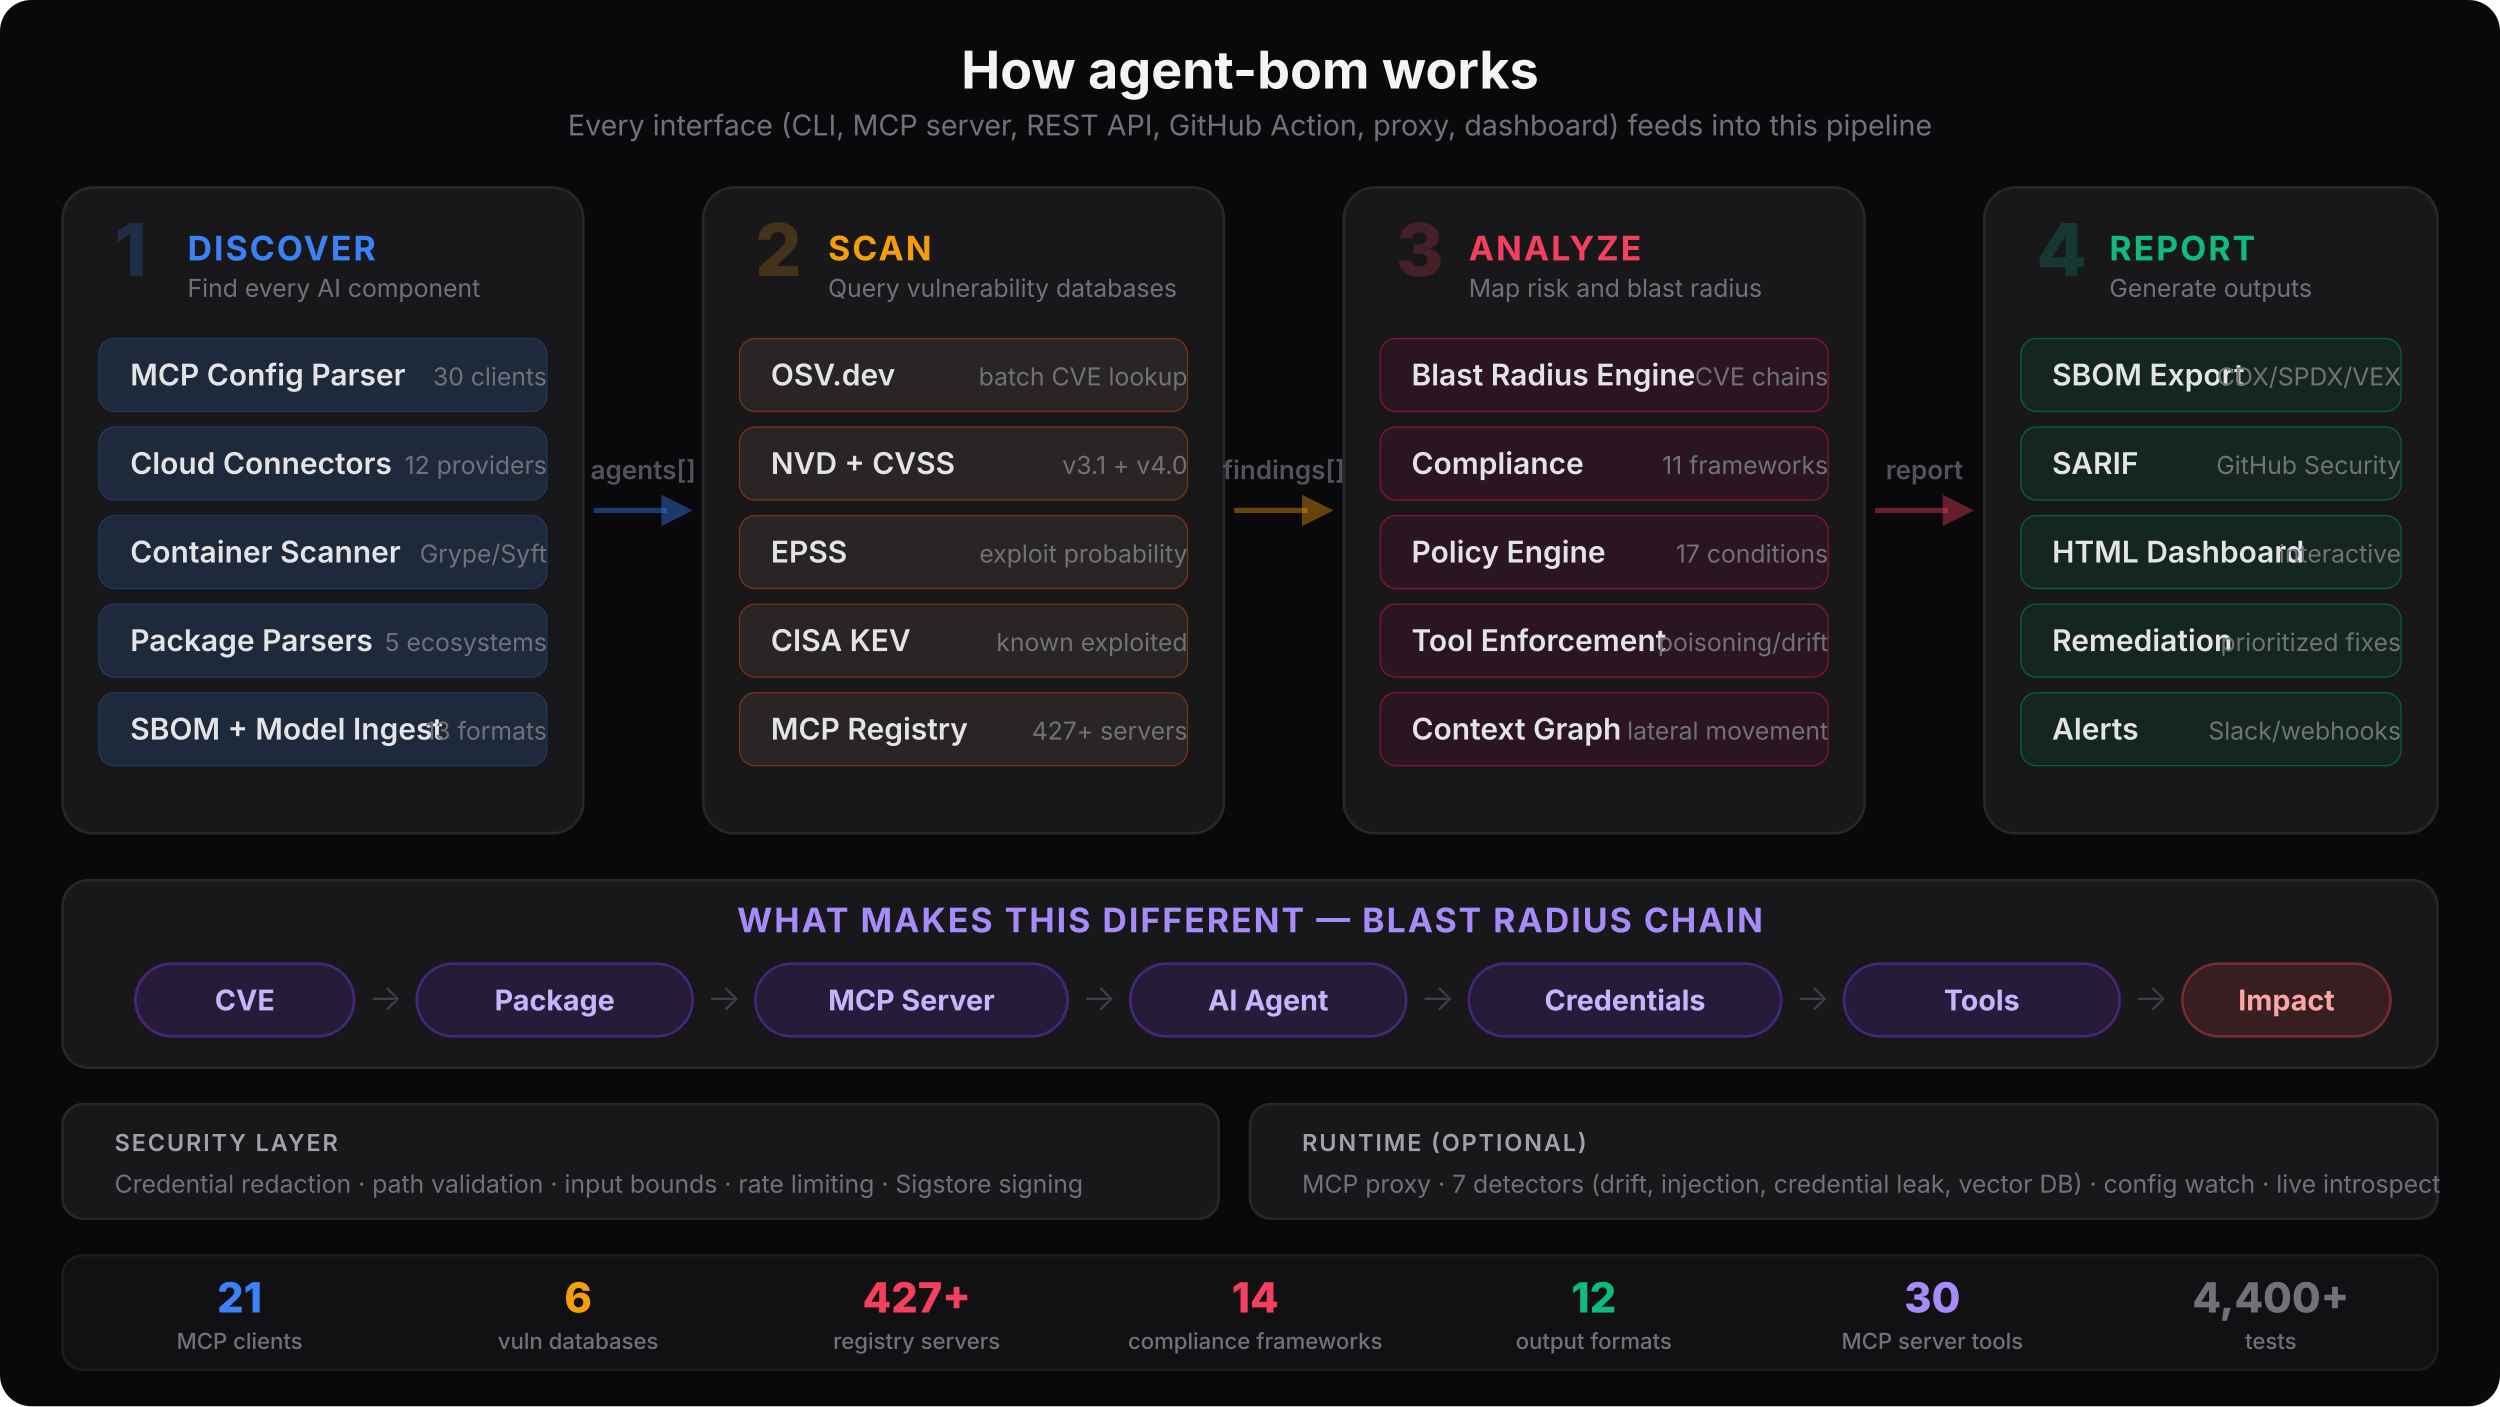
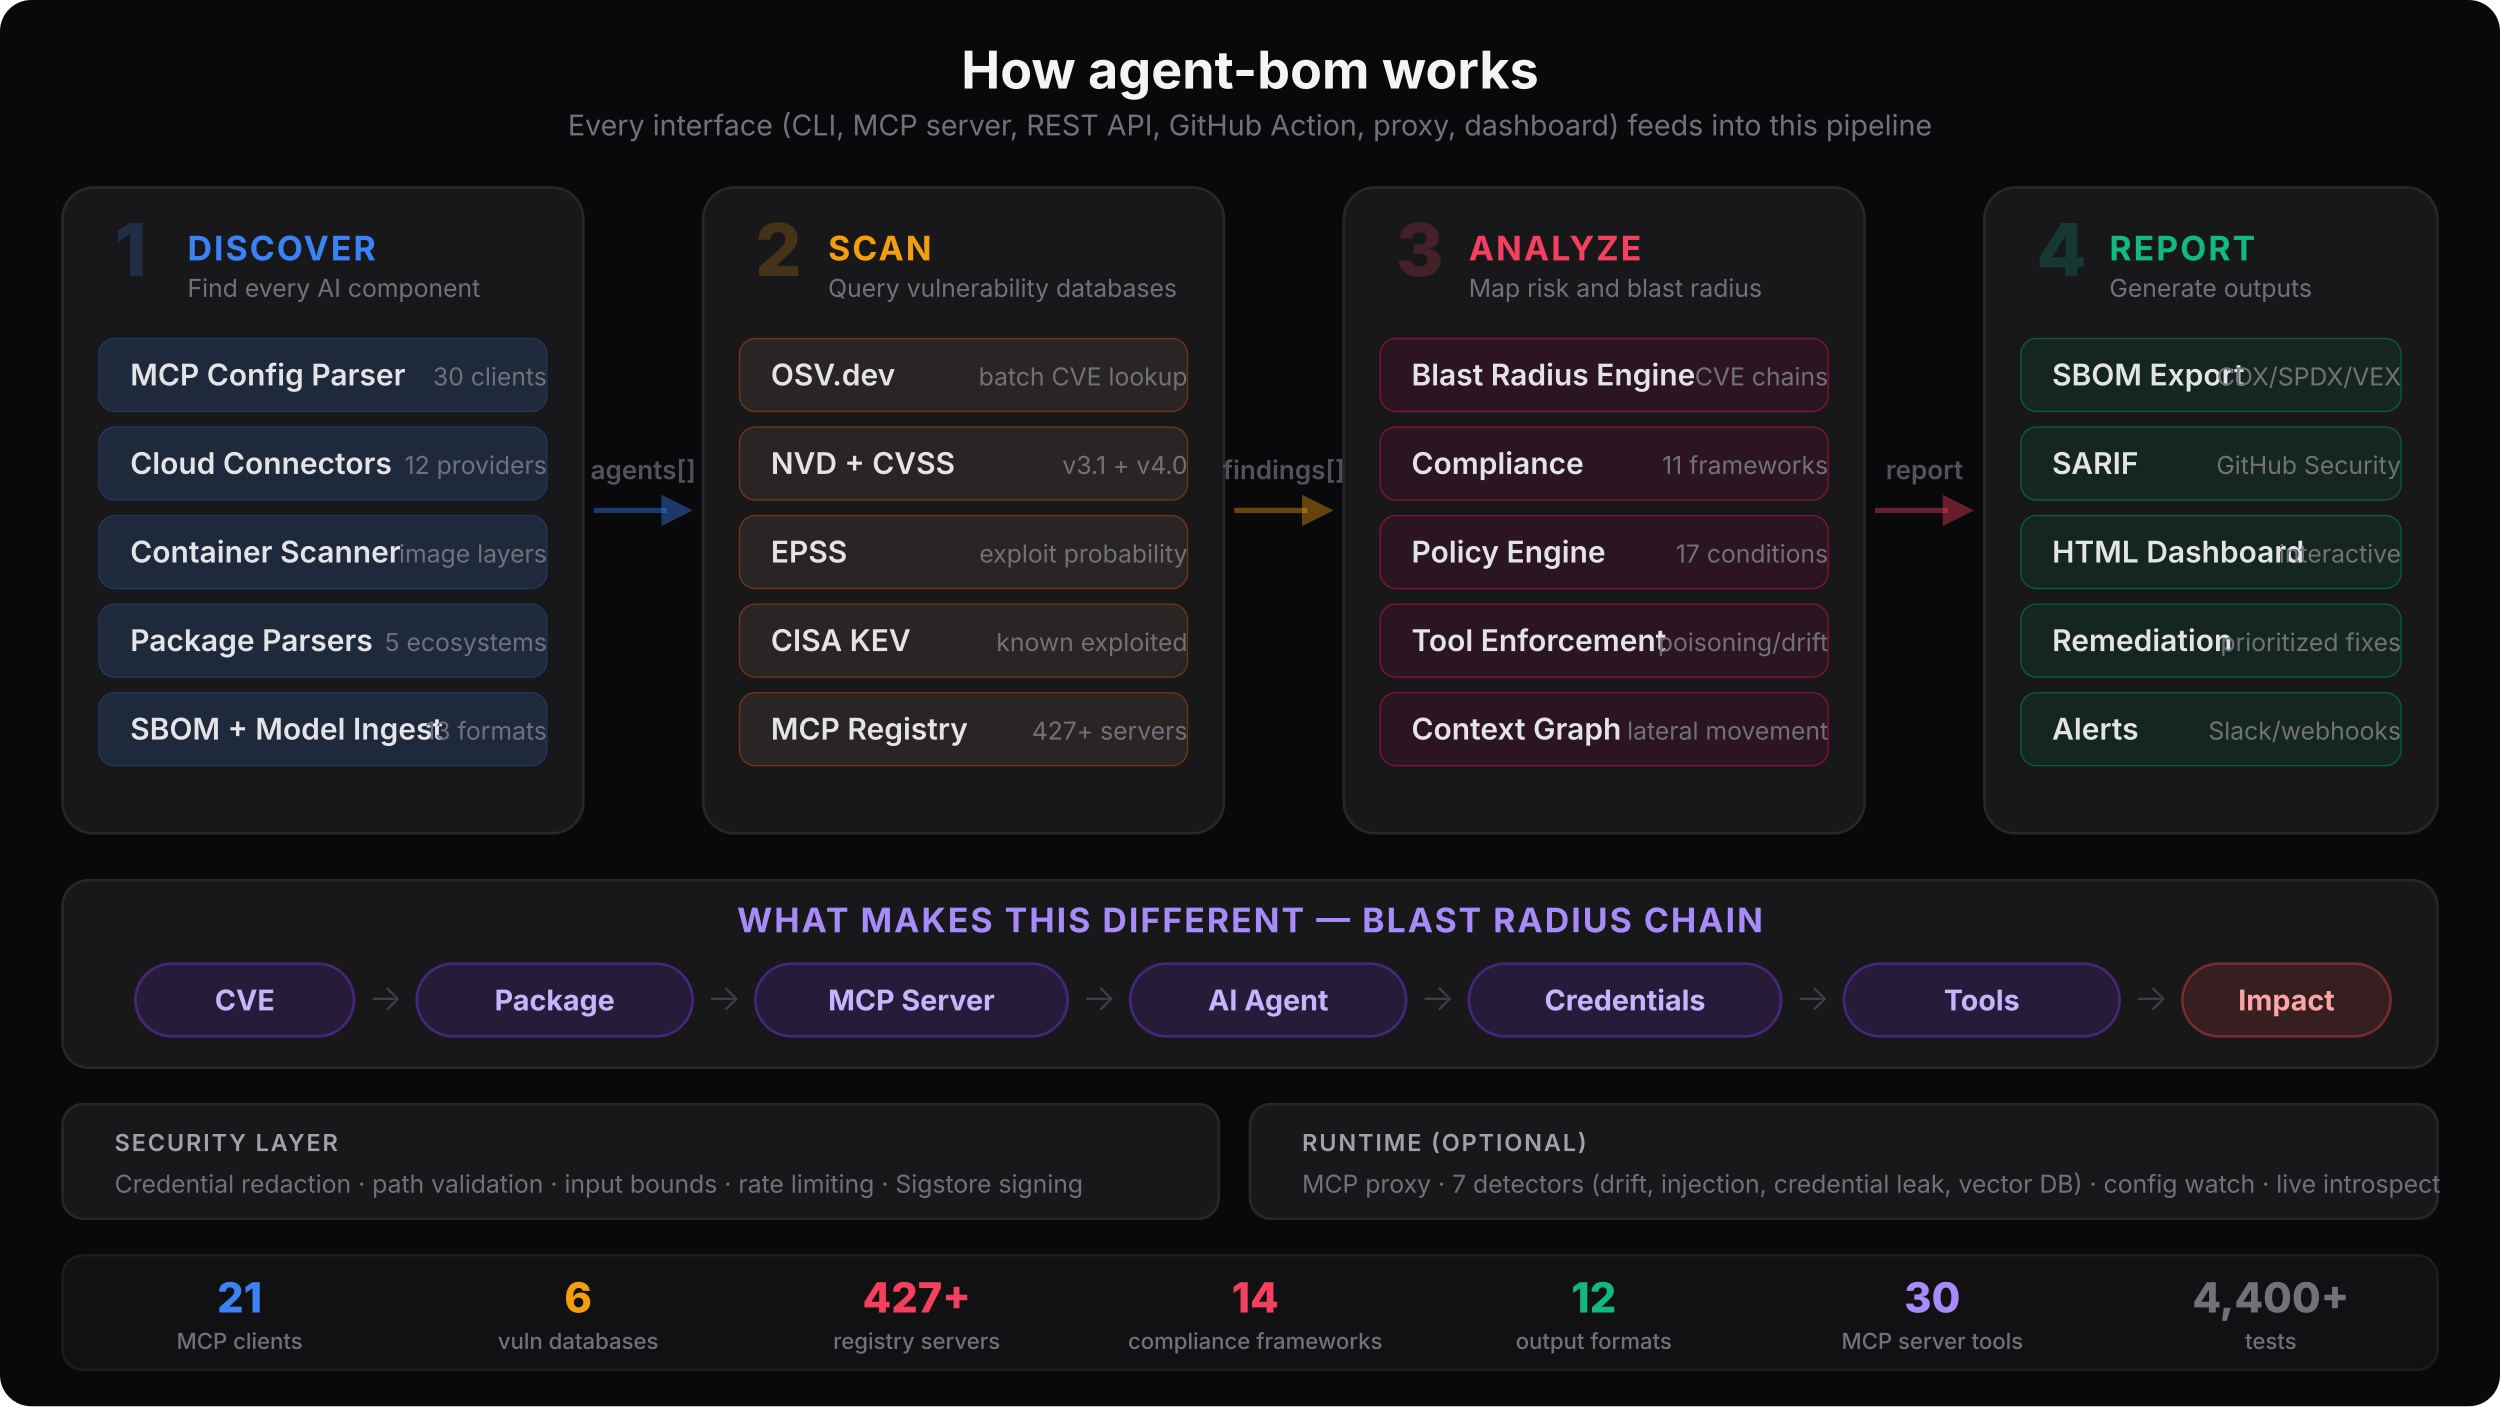
<svg xmlns="http://www.w3.org/2000/svg" viewBox="0 0 960 540" fill="none">
  <style>
    text { font-family: system-ui, -apple-system, 'Segoe UI', sans-serif; }
    .title { font-size: 20px; font-weight: 700; fill: #f4f4f5; }
    .subtitle { font-size: 11px; font-weight: 400; fill: #71717a; }
    .phase-num { font-size: 28px; font-weight: 800; }
    .phase-name { font-size: 13px; font-weight: 700; letter-spacing: 0.06em; }
    .mod-name { font-size: 11.5px; font-weight: 600; fill: #e4e4e7; }
    .mod-sub { font-size: 9.5px; font-weight: 400; fill: #71717a; }
    .arrow-text { font-size: 10px; font-weight: 600; fill: #52525b; }
    .chain-label { font-size: 11px; font-weight: 700; }
    .chain-sub { font-size: 9px; font-weight: 500; fill: #a1a1aa; }
    .chain-arrow { font-size: 14px; font-weight: 300; fill: #3f3f46; }
    .sec-label { font-size: 9px; font-weight: 600; fill: #a1a1aa; letter-spacing: 0.08em; }
    .entry-label { font-size: 9px; font-weight: 600; }
    .stat-num { font-size: 16px; font-weight: 800; }
    .stat-label { font-size: 8.5px; font-weight: 500; fill: #71717a; }
  </style>
  <rect width="960" height="540" rx="12" fill="#09090b" />
  <text x="480" y="34" text-anchor="middle" class="title">How agent-bom works</text>
  <text x="480" y="52" text-anchor="middle" class="subtitle">Every interface (CLI, MCP server, REST API, GitHub Action, proxy, dashboard) feeds into this pipeline</text>
  <rect x="24" y="72" width="200" height="248" rx="12" fill="#18181b" stroke="#27272a" stroke-width="1" />
  <text x="44" y="106" class="phase-num" fill="#3b82f6" opacity="0.2">1</text>
  <text x="72" y="100" class="phase-name" fill="#3b82f6">DISCOVER</text>
  <text x="72" y="114" class="mod-sub">Find every AI component</text>
  <rect x="38" y="130" width="172" height="28" rx="6" fill="#1e293b" stroke="#1e3a5f" stroke-width="0.5" />
  <text x="50" y="148" class="mod-name">MCP Config Parser</text>
  <text x="210" y="148" text-anchor="end" class="mod-sub" fill="#60a5fa">30 clients</text>
  <rect x="38" y="164" width="172" height="28" rx="6" fill="#1e293b" stroke="#1e3a5f" stroke-width="0.5" />
  <text x="50" y="182" class="mod-name">Cloud Connectors</text>
  <text x="210" y="182" text-anchor="end" class="mod-sub" fill="#60a5fa">12 providers</text>
  <rect x="38" y="198" width="172" height="28" rx="6" fill="#1e293b" stroke="#1e3a5f" stroke-width="0.5" />
  <text x="50" y="216" class="mod-name">Container Scanner</text>
-   <text x="210" y="216" text-anchor="end" class="mod-sub" fill="#60a5fa">Grype/Syft</text>
+   <text x="210" y="216" text-anchor="end" class="mod-sub" fill="#60a5fa">image layers</text>
  <rect x="38" y="232" width="172" height="28" rx="6" fill="#1e293b" stroke="#1e3a5f" stroke-width="0.5" />
  <text x="50" y="250" class="mod-name">Package Parsers</text>
  <text x="210" y="250" text-anchor="end" class="mod-sub" fill="#60a5fa">5 ecosystems</text>
  <rect x="38" y="266" width="172" height="28" rx="6" fill="#1e293b" stroke="#1e3a5f" stroke-width="0.5" />
  <text x="50" y="284" class="mod-name">SBOM + Model Ingest</text>
  <text x="210" y="284" text-anchor="end" class="mod-sub" fill="#60a5fa">13 formats</text>
  <line x1="228" y1="196" x2="256" y2="196" stroke="#3b82f6" stroke-width="2" opacity="0.4" />
  <polygon points="254,190 266,196 254,202" fill="#3b82f6" opacity="0.4" />
  <text x="247" y="184" text-anchor="middle" class="arrow-text">agents[]</text>
  <rect x="270" y="72" width="200" height="248" rx="12" fill="#18181b" stroke="#27272a" stroke-width="1" />
  <text x="290" y="106" class="phase-num" fill="#f59e0b" opacity="0.2">2</text>
  <text x="318" y="100" class="phase-name" fill="#f59e0b">SCAN</text>
  <text x="318" y="114" class="mod-sub">Query vulnerability databases</text>
  <rect x="284" y="130" width="172" height="28" rx="6" fill="#292524" stroke="#78350f" stroke-width="0.5" />
  <text x="296" y="148" class="mod-name">OSV.dev</text>
  <text x="456" y="148" text-anchor="end" class="mod-sub" fill="#fbbf24">batch CVE lookup</text>
  <rect x="284" y="164" width="172" height="28" rx="6" fill="#292524" stroke="#78350f" stroke-width="0.5" />
  <text x="296" y="182" class="mod-name">NVD + CVSS</text>
  <text x="456" y="182" text-anchor="end" class="mod-sub" fill="#fbbf24">v3.1 + v4.0</text>
  <rect x="284" y="198" width="172" height="28" rx="6" fill="#292524" stroke="#78350f" stroke-width="0.5" />
  <text x="296" y="216" class="mod-name">EPSS</text>
  <text x="456" y="216" text-anchor="end" class="mod-sub" fill="#fbbf24">exploit probability</text>
  <rect x="284" y="232" width="172" height="28" rx="6" fill="#292524" stroke="#78350f" stroke-width="0.5" />
  <text x="296" y="250" class="mod-name">CISA KEV</text>
  <text x="456" y="250" text-anchor="end" class="mod-sub" fill="#fbbf24">known exploited</text>
  <rect x="284" y="266" width="172" height="28" rx="6" fill="#292524" stroke="#78350f" stroke-width="0.5" />
  <text x="296" y="284" class="mod-name">MCP Registry</text>
  <text x="456" y="284" text-anchor="end" class="mod-sub" fill="#fbbf24">427+ servers</text>
  <line x1="474" y1="196" x2="502" y2="196" stroke="#f59e0b" stroke-width="2" opacity="0.4" />
  <polygon points="500,190 512,196 500,202" fill="#f59e0b" opacity="0.4" />
  <text x="493" y="184" text-anchor="middle" class="arrow-text">findings[]</text>
  <rect x="516" y="72" width="200" height="248" rx="12" fill="#18181b" stroke="#27272a" stroke-width="1" />
  <text x="536" y="106" class="phase-num" fill="#f43f5e" opacity="0.2">3</text>
  <text x="564" y="100" class="phase-name" fill="#f43f5e">ANALYZE</text>
  <text x="564" y="114" class="mod-sub">Map risk and blast radius</text>
  <rect x="530" y="130" width="172" height="28" rx="6" fill="#2a1520" stroke="#881337" stroke-width="0.5" />
  <text x="542" y="148" class="mod-name">Blast Radius Engine</text>
  <text x="702" y="148" text-anchor="end" class="mod-sub" fill="#fb7185">CVE chains</text>
  <rect x="530" y="164" width="172" height="28" rx="6" fill="#2a1520" stroke="#881337" stroke-width="0.5" />
  <text x="542" y="182" class="mod-name">Compliance</text>
  <text x="702" y="182" text-anchor="end" class="mod-sub" fill="#fb7185">11 frameworks</text>
  <rect x="530" y="198" width="172" height="28" rx="6" fill="#2a1520" stroke="#881337" stroke-width="0.5" />
  <text x="542" y="216" class="mod-name">Policy Engine</text>
  <text x="702" y="216" text-anchor="end" class="mod-sub" fill="#fb7185">17 conditions</text>
  <rect x="530" y="232" width="172" height="28" rx="6" fill="#2a1520" stroke="#881337" stroke-width="0.5" />
  <text x="542" y="250" class="mod-name">Tool Enforcement</text>
  <text x="702" y="250" text-anchor="end" class="mod-sub" fill="#fb7185">poisoning/drift</text>
  <rect x="530" y="266" width="172" height="28" rx="6" fill="#2a1520" stroke="#881337" stroke-width="0.5" />
  <text x="542" y="284" class="mod-name">Context Graph</text>
  <text x="702" y="284" text-anchor="end" class="mod-sub" fill="#fb7185">lateral movement</text>
  <line x1="720" y1="196" x2="748" y2="196" stroke="#f43f5e" stroke-width="2" opacity="0.4" />
  <polygon points="746,190 758,196 746,202" fill="#f43f5e" opacity="0.4" />
  <text x="739" y="184" text-anchor="middle" class="arrow-text">report</text>
  <rect x="762" y="72" width="174" height="248" rx="12" fill="#18181b" stroke="#27272a" stroke-width="1" />
  <text x="782" y="106" class="phase-num" fill="#10b981" opacity="0.2">4</text>
  <text x="810" y="100" class="phase-name" fill="#10b981">REPORT</text>
  <text x="810" y="114" class="mod-sub">Generate outputs</text>
  <rect x="776" y="130" width="146" height="28" rx="6" fill="#14261e" stroke="#065f46" stroke-width="0.5" />
  <text x="788" y="148" class="mod-name">SBOM Export</text>
  <text x="922" y="148" text-anchor="end" class="mod-sub" fill="#34d399">CDX/SPDX/VEX</text>
  <rect x="776" y="164" width="146" height="28" rx="6" fill="#14261e" stroke="#065f46" stroke-width="0.5" />
  <text x="788" y="182" class="mod-name">SARIF</text>
  <text x="922" y="182" text-anchor="end" class="mod-sub" fill="#34d399">GitHub Security</text>
  <rect x="776" y="198" width="146" height="28" rx="6" fill="#14261e" stroke="#065f46" stroke-width="0.5" />
  <text x="788" y="216" class="mod-name">HTML Dashboard</text>
  <text x="922" y="216" text-anchor="end" class="mod-sub" fill="#34d399">interactive</text>
  <rect x="776" y="232" width="146" height="28" rx="6" fill="#14261e" stroke="#065f46" stroke-width="0.5" />
  <text x="788" y="250" class="mod-name">Remediation</text>
  <text x="922" y="250" text-anchor="end" class="mod-sub" fill="#34d399">prioritized fixes</text>
  <rect x="776" y="266" width="146" height="28" rx="6" fill="#14261e" stroke="#065f46" stroke-width="0.5" />
  <text x="788" y="284" class="mod-name">Alerts</text>
  <text x="922" y="284" text-anchor="end" class="mod-sub" fill="#34d399">Slack/webhooks</text>
  <rect x="24" y="338" width="912" height="72" rx="10" fill="#18181b" stroke="#27272a" stroke-width="1" />
  <text x="480" y="358" text-anchor="middle" class="phase-name" fill="#a78bfa">WHAT MAKES THIS DIFFERENT — BLAST RADIUS CHAIN</text>
  <rect x="52" y="370" width="84" height="28" rx="14" fill="#7c3aed" fill-opacity="0.15" stroke="#7c3aed" stroke-width="1" stroke-opacity="0.4" />
  <text x="94" y="388" text-anchor="middle" class="chain-label" fill="#c4b5fd">CVE</text>
  <text x="148" y="388" text-anchor="middle" class="chain-arrow">→</text>
  <rect x="160" y="370" width="106" height="28" rx="14" fill="#7c3aed" fill-opacity="0.15" stroke="#7c3aed" stroke-width="1" stroke-opacity="0.4" />
  <text x="213" y="388" text-anchor="middle" class="chain-label" fill="#c4b5fd">Package</text>
  <text x="278" y="388" text-anchor="middle" class="chain-arrow">→</text>
  <rect x="290" y="370" width="120" height="28" rx="14" fill="#7c3aed" fill-opacity="0.15" stroke="#7c3aed" stroke-width="1" stroke-opacity="0.4" />
  <text x="350" y="388" text-anchor="middle" class="chain-label" fill="#c4b5fd">MCP Server</text>
  <text x="422" y="388" text-anchor="middle" class="chain-arrow">→</text>
  <rect x="434" y="370" width="106" height="28" rx="14" fill="#7c3aed" fill-opacity="0.15" stroke="#7c3aed" stroke-width="1" stroke-opacity="0.4" />
  <text x="487" y="388" text-anchor="middle" class="chain-label" fill="#c4b5fd">AI Agent</text>
  <text x="552" y="388" text-anchor="middle" class="chain-arrow">→</text>
  <rect x="564" y="370" width="120" height="28" rx="14" fill="#7c3aed" fill-opacity="0.15" stroke="#7c3aed" stroke-width="1" stroke-opacity="0.4" />
  <text x="624" y="388" text-anchor="middle" class="chain-label" fill="#c4b5fd">Credentials</text>
  <text x="696" y="388" text-anchor="middle" class="chain-arrow">→</text>
  <rect x="708" y="370" width="106" height="28" rx="14" fill="#7c3aed" fill-opacity="0.15" stroke="#7c3aed" stroke-width="1" stroke-opacity="0.4" />
  <text x="761" y="388" text-anchor="middle" class="chain-label" fill="#c4b5fd">Tools</text>
  <text x="826" y="388" text-anchor="middle" class="chain-arrow">→</text>
  <rect x="838" y="370" width="80" height="28" rx="14" fill="#ef4444" fill-opacity="0.15" stroke="#ef4444" stroke-width="1" stroke-opacity="0.4" />
  <text x="878" y="388" text-anchor="middle" class="chain-label" fill="#fca5a5">Impact</text>
  <rect x="24" y="424" width="444" height="44" rx="8" fill="#18181b" stroke="#27272a" stroke-width="1" />
  <text x="44" y="442" class="sec-label" fill="#52525b">SECURITY LAYER</text>
  <text x="44" y="458" class="mod-sub">Credential redaction · path validation · input bounds · rate limiting · Sigstore signing</text>
  <rect x="480" y="424" width="456" height="44" rx="8" fill="#18181b" stroke="#27272a" stroke-width="1" />
  <text x="500" y="442" class="sec-label" fill="#52525b">RUNTIME (OPTIONAL)</text>
  <text x="500" y="458" class="mod-sub">MCP proxy · 7 detectors (drift, injection, credential leak, vector DB) · config watch · live introspect</text>
  <rect x="24" y="482" width="912" height="44" rx="8" fill="#111113" stroke="#1c1c1f" stroke-width="1" />
  <text x="92" y="504" text-anchor="middle" class="stat-num" fill="#3b82f6">21</text>
  <text x="92" y="518" text-anchor="middle" class="stat-label">MCP clients</text>
  <text x="222" y="504" text-anchor="middle" class="stat-num" fill="#f59e0b">6</text>
  <text x="222" y="518" text-anchor="middle" class="stat-label">vuln databases</text>
  <text x="352" y="504" text-anchor="middle" class="stat-num" fill="#f43f5e">427+</text>
  <text x="352" y="518" text-anchor="middle" class="stat-label">registry servers</text>
  <text x="482" y="504" text-anchor="middle" class="stat-num" fill="#f43f5e">14</text>
  <text x="482" y="518" text-anchor="middle" class="stat-label">compliance frameworks</text>
  <text x="612" y="504" text-anchor="middle" class="stat-num" fill="#10b981">12</text>
  <text x="612" y="518" text-anchor="middle" class="stat-label">output formats</text>
  <text x="742" y="504" text-anchor="middle" class="stat-num" fill="#a78bfa">30</text>
  <text x="742" y="518" text-anchor="middle" class="stat-label">MCP server tools</text>
  <text x="872" y="504" text-anchor="middle" class="stat-num" fill="#71717a">4,400+</text>
  <text x="872" y="518" text-anchor="middle" class="stat-label">tests</text>
</svg>
